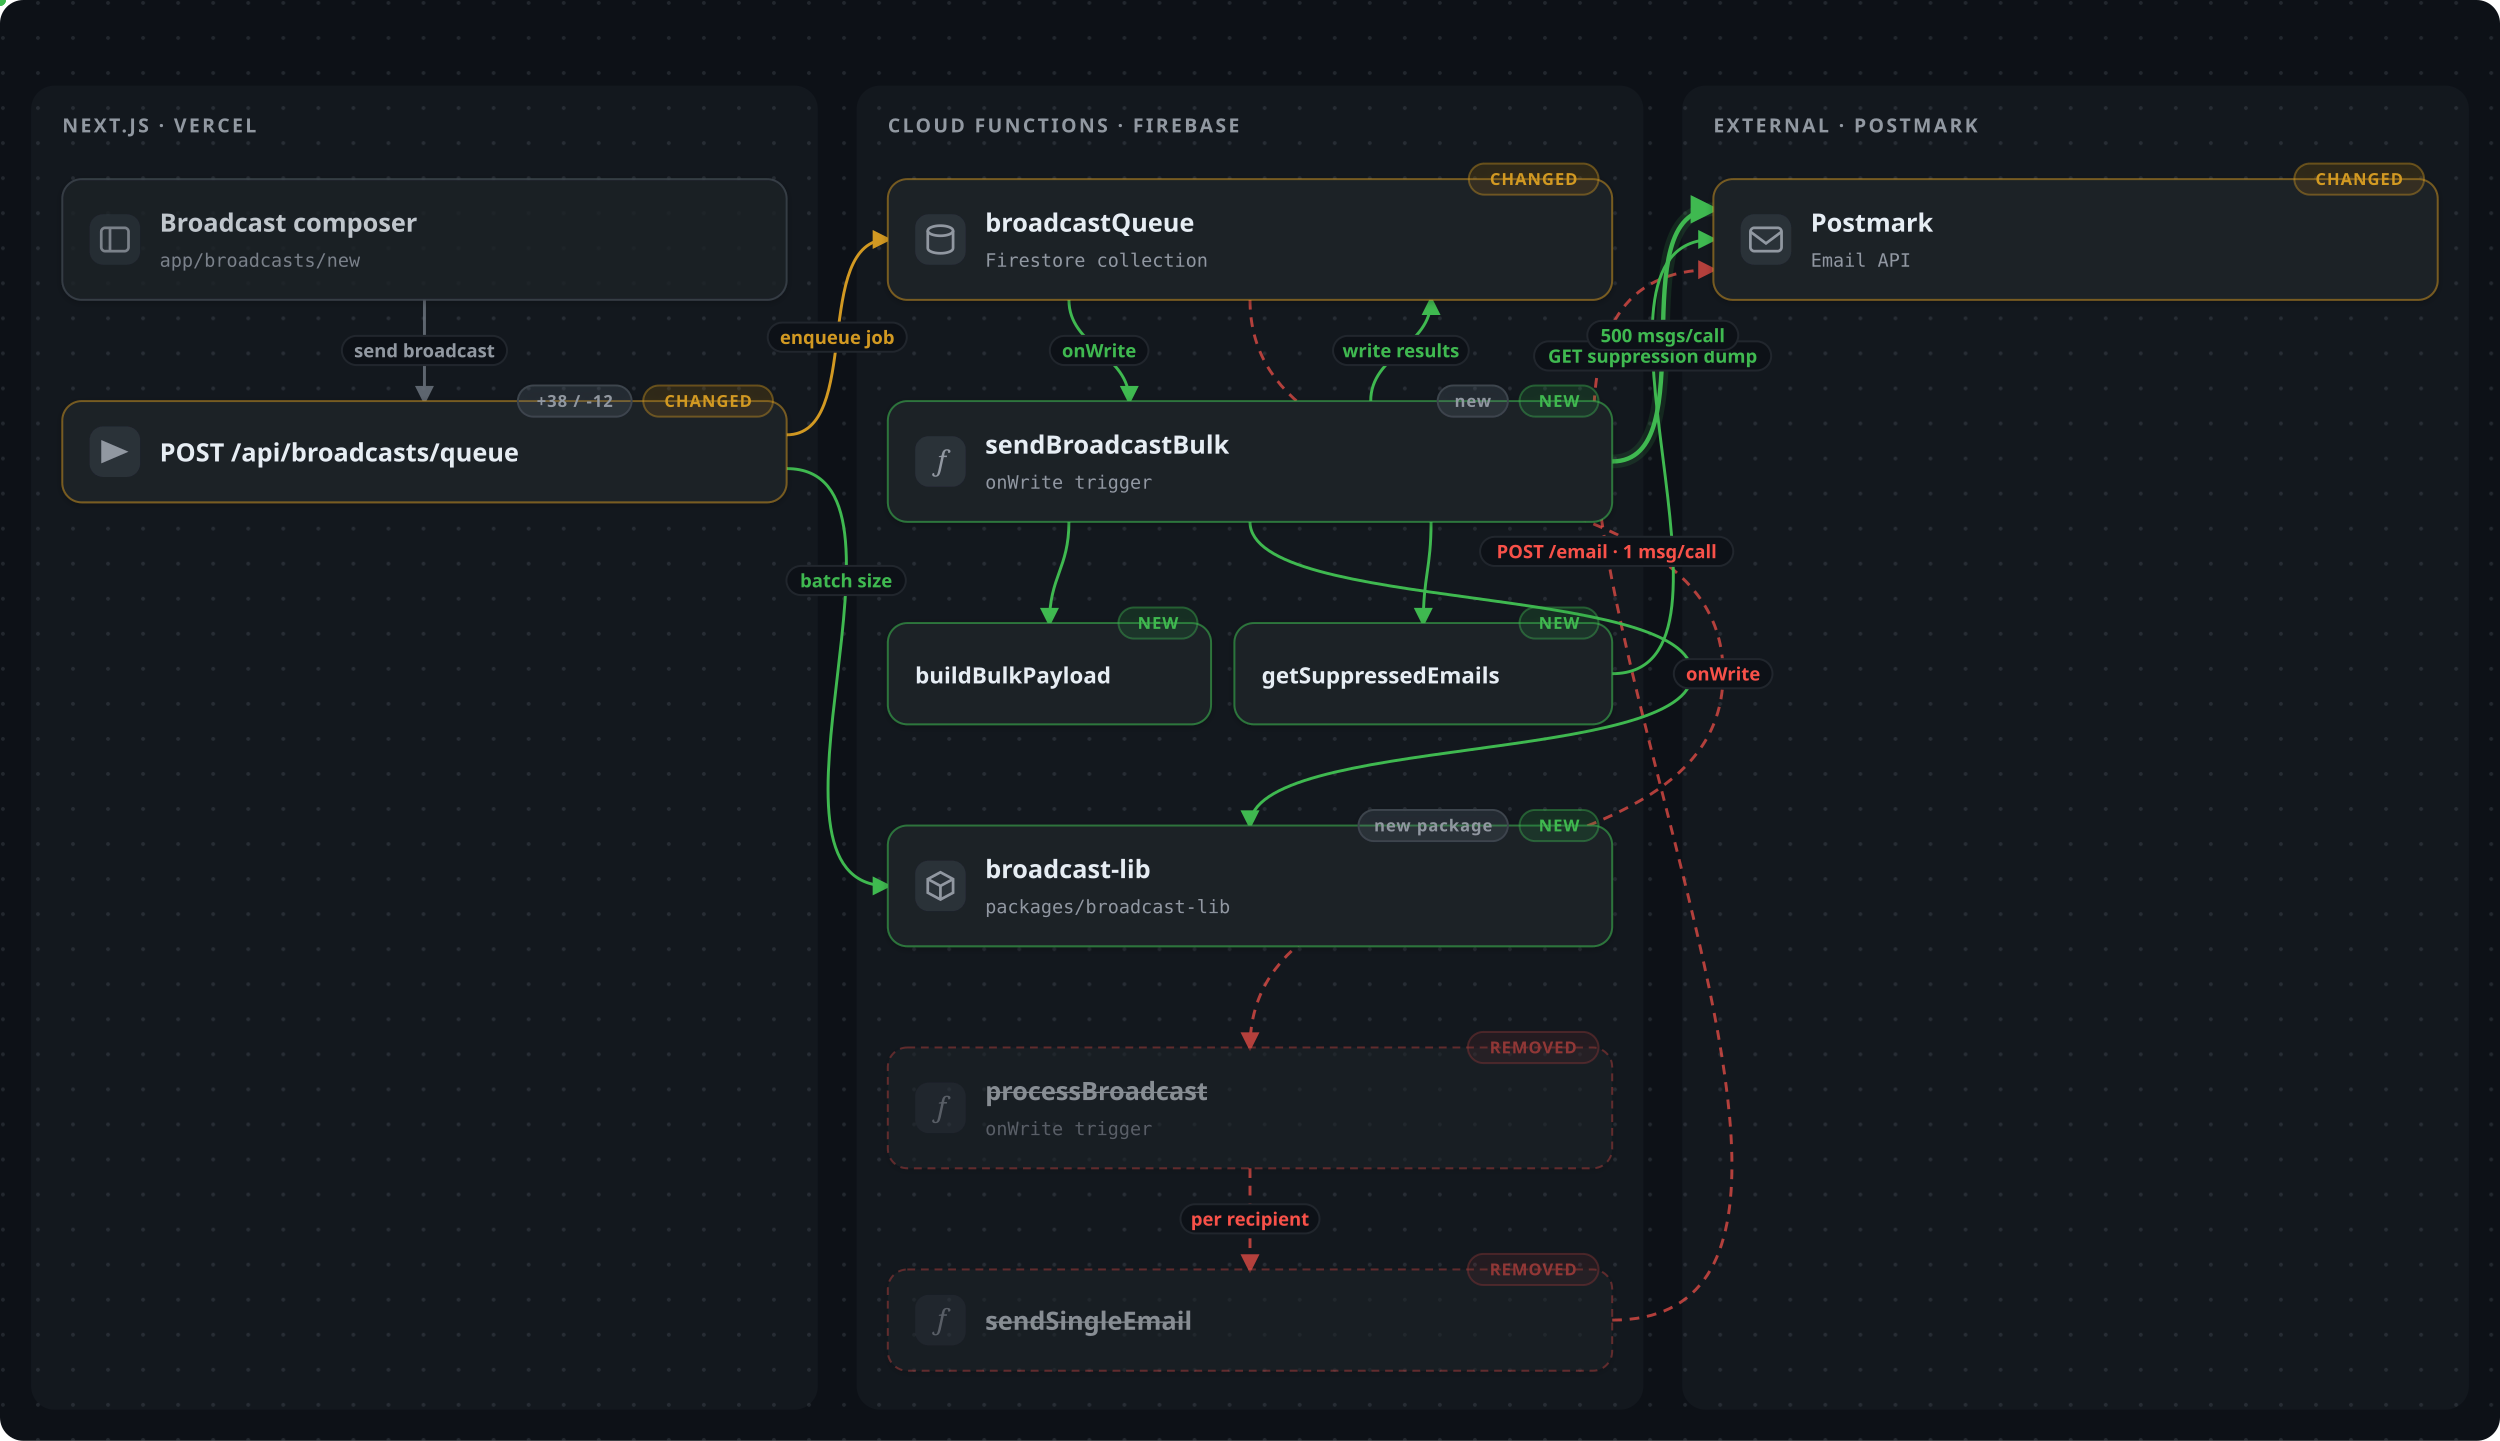
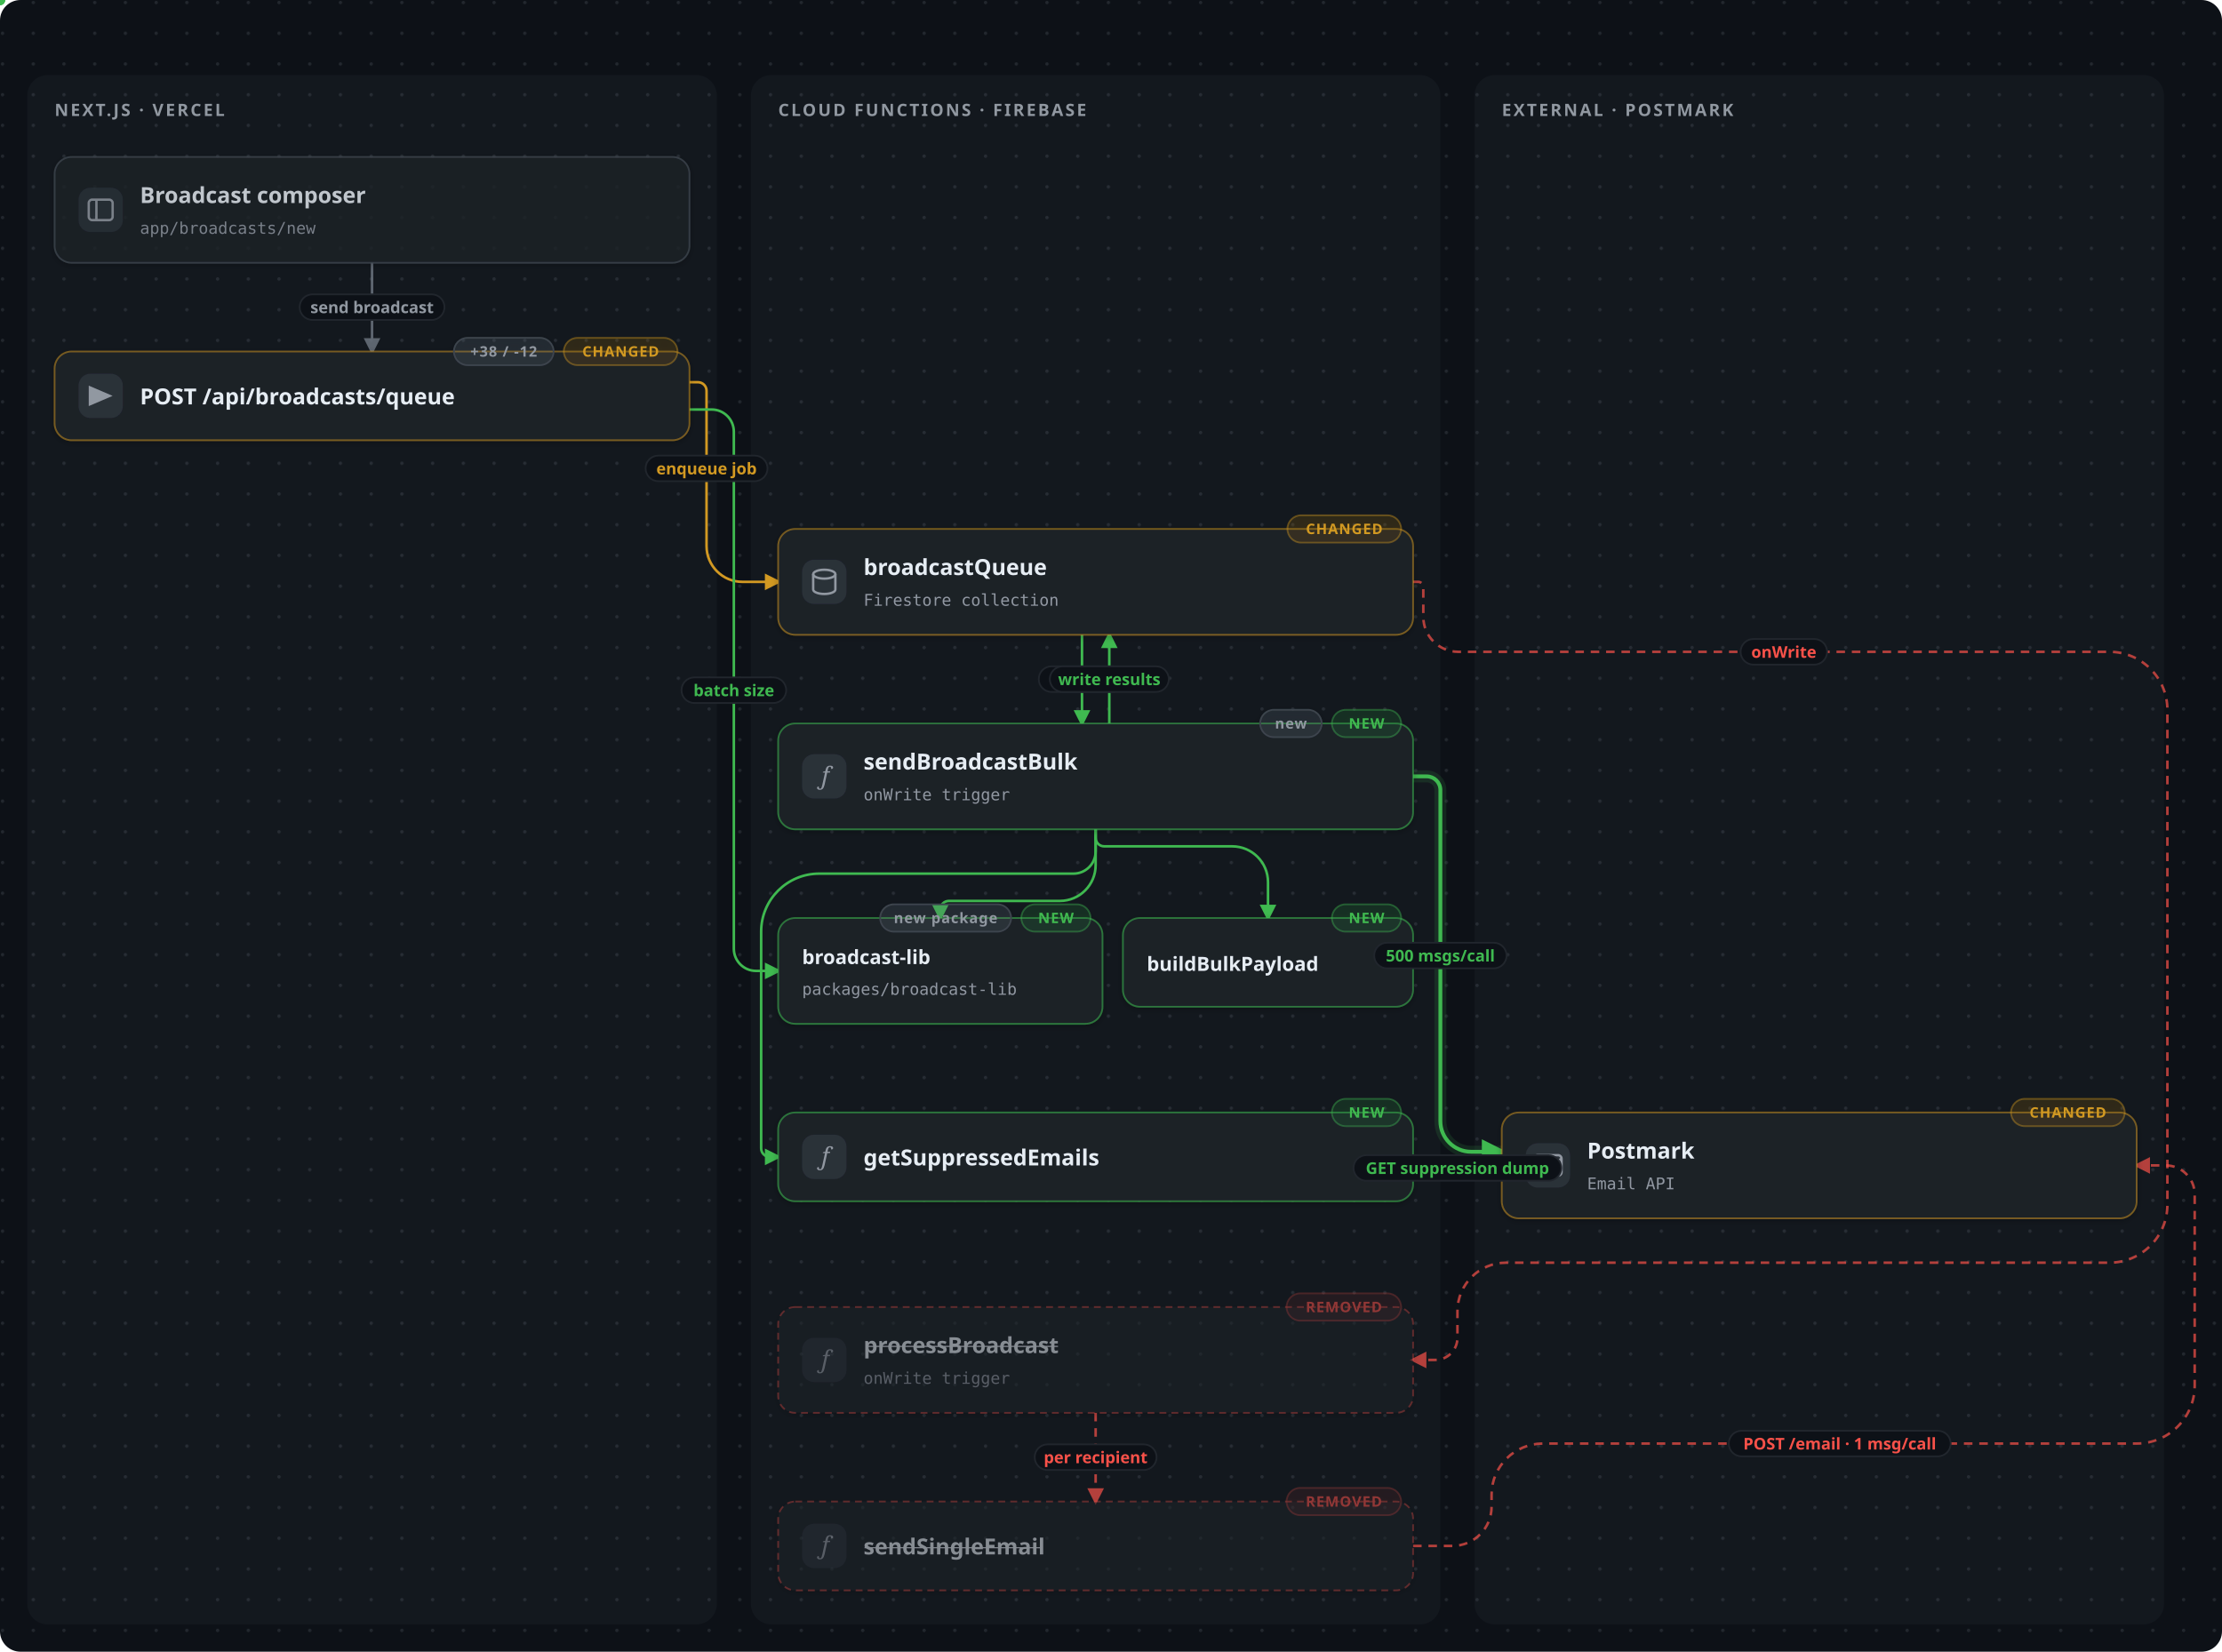
- <svg xmlns="http://www.w3.org/2000/svg" viewBox="0 0 1284 740" width="1284" height="740" role="img" aria-label="Architecture — blast radius">
+ <svg xmlns="http://www.w3.org/2000/svg" viewBox="0 0 1302 968" width="1302" height="968" role="img" aria-label="Architecture — blast radius">
  <style>text{font-family:-apple-system, BlinkMacSystemFont, "Segoe UI", "Noto Sans", Helvetica, Arial, sans-serif}.lanebox{fill:rgba(110,118,129,.07)}.lanelabel{font-size:10px;font-weight:700;letter-spacing:.12em;fill:#9198a1}.card{fill:#1c2128;stroke:#3d444d;stroke-width:1}.card-added{stroke:#3fb950;stroke-opacity:.55}.card-modified{stroke:#d29922;stroke-opacity:.5}.ghost{opacity:.55}.ghost .card{stroke:#f85149;stroke-dasharray:4 3;stroke-opacity:.6}.context{opacity:.82}.ntitle{font-weight:600;fill:#e6edf3}.strike{text-decoration:line-through}.nsub{font-size:9.5px;fill:#9198a1;font-family:ui-monospace, SFMono-Regular, "SF Mono", Menlo, Consolas, monospace}.chip{fill:rgba(110,118,129,.18)}.glyph{fill:#9198a1}.glyph-stroke{stroke:#9198a1;stroke-width:1.4;fill:none}.bdg text{font-size:8.5px;font-weight:700;letter-spacing:.06em}.bdg rect{stroke-width:1}.bdg-added rect{fill:rgba(46,160,67,.15);stroke:rgba(63,185,80,.4)}.bdg-added text{fill:#3fb950}.bdg-modified rect{fill:rgba(187,128,9,.15);stroke:rgba(210,153,34,.4)}.bdg-modified text{fill:#d29922}.bdg-removed rect{fill:rgba(248,81,73,.12);stroke:rgba(248,81,73,.4)}.bdg-removed text{fill:#f85149}.bdg-neutral rect{fill:rgba(110,118,129,.18);stroke:#3d444d}.bdg-neutral text{fill:#9198a1}.edge{fill:none;stroke-width:1.5}.edge-added{stroke:#3fb950}.edge-modified{stroke:#d29922}.edge-removed{stroke:#f85149;stroke-dasharray:5 4;opacity:.7}.edge-neutral{stroke:#6e7681}.hero{stroke-width:2.25}.faded{opacity:.45}.glow{fill:none;stroke-width:7;opacity:.14}.msg-self{font-size:11px;fill:#e6edf3}.lpill{fill:#0d1117;stroke:#21262d;stroke-width:1}.ltext{font-size:9.5px;font-weight:600;fill:#9198a1}.ltext-added{fill:#3fb950}.ltext-modified{fill:#d29922}.ltext-removed{fill:#f85149}.cardsh{filter:drop-shadow(0 1px 2px rgba(0,0,0,.28))}.pcard{fill:#1c2128;stroke:#3d444d;stroke-width:1}.ptitle{font-size:12px;font-weight:600;fill:#e6edf3;text-anchor:middle}.lifeline{stroke:#30363d;stroke-width:1;stroke-dasharray:3 4}.actbar{fill:rgba(46,160,67,.15);stroke:rgba(63,185,80,.4)}.msg{fill:none;stroke-width:1.4}.msg-return{stroke-dasharray:4 3;opacity:.8}.msg-label{font-size:11px;fill:#e6edf3;text-anchor:middle}.msg-strong{stroke-width:2}</style>
  <defs>
    <pattern id="dots" width="18" height="18" patternUnits="userSpaceOnUse">
      <circle cx="1.5" cy="1.5" r="1" fill="rgba(110,118,129,.22)" />
    </pattern>
    <marker id="mk-added" viewBox="0 0 10 10" refX="8" refY="5" markerWidth="6.5" markerHeight="6.5" orient="auto-start-reverse">
      <path d="M0,0 L10,5 L0,10 z" fill="#3fb950" />
    </marker>
    <marker id="mk-modified" viewBox="0 0 10 10" refX="8" refY="5" markerWidth="6.5" markerHeight="6.5" orient="auto-start-reverse">
      <path d="M0,0 L10,5 L0,10 z" fill="#d29922" />
    </marker>
    <marker id="mk-removed" viewBox="0 0 10 10" refX="8" refY="5" markerWidth="6.5" markerHeight="6.5" orient="auto-start-reverse">
      <path d="M0,0 L10,5 L0,10 z" fill="#f85149" />
    </marker>
    <marker id="mk-neutral" viewBox="0 0 10 10" refX="8" refY="5" markerWidth="6.5" markerHeight="6.5" orient="auto-start-reverse">
      <path d="M0,0 L10,5 L0,10 z" fill="#6e7681" />
    </marker>
  </defs>
-   <rect x="0" y="0" width="1284" height="740" rx="12" fill="#0d1117" />
-   <rect x="0" y="0" width="1284" height="740" rx="12" fill="url(#dots)" />
-   <g>
-     <rect class="lanebox" x="16" y="44" width="404" height="680" rx="12" />
+   <rect x="0" y="0" width="1302" height="968" rx="12" fill="#0d1117" />
+   <rect x="0" y="0" width="1302" height="968" rx="12" fill="url(#dots)" />
+   <g>
+     <rect class="lanebox" x="16" y="44" width="404" height="908" rx="12" />
    <text class="lanelabel" x="32" y="68">NEXT.JS · VERCEL</text>
-     <rect class="lanebox" x="440" y="44" width="404" height="680" rx="12" />
+     <rect class="lanebox" x="440" y="44" width="404" height="908" rx="12" />
    <text class="lanelabel" x="456" y="68">CLOUD FUNCTIONS · FIREBASE</text>
-     <rect class="lanebox" x="864" y="44" width="404" height="680" rx="12" />
+     <rect class="lanebox" x="864" y="44" width="404" height="908" rx="12" />
    <text class="lanelabel" x="880" y="68">EXTERNAL · POSTMARK</text>
  </g>
  <g>
    <path class="edge edge-neutral context" d="M218,154 L218,206" marker-end="url(#mk-neutral)" />
-     <path class="edge edge-modified" d="M404,223.33 C443.55,223.33 416.45,123 456,123" marker-end="url(#mk-modified)" />
-     <path class="edge edge-added" d="M404,240.67 C481.19,240.67 378.81,455 456,455" marker-end="url(#mk-added)" />
-     <path class="edge edge-added" d="M549,154 C549,178 580,182 580,206" marker-end="url(#mk-added)" />
-     <path class="edge edge-removed" d="M642,154 C642,269.2 885,230.8 885,346 C885,461.2 642,422.8 642,538" marker-end="url(#mk-removed)" />
-     <path class="edge edge-removed" d="M642,600 L642,652" marker-end="url(#mk-removed)" />
-     <path class="edge edge-removed" d="M828,678 C1017.7,678 690.3,138.5 880,138.5" marker-end="url(#mk-removed)" />
-     <path class="edge edge-added" d="M549,268 C549,292 539,296 539,320" marker-end="url(#mk-added)" />
-     <path class="edge edge-added" d="M735,268 C735,292 731,296 731,320" marker-end="url(#mk-added)" />
-     <path class="edge edge-added" d="M642,268 C642,314.8 869,299.2 869,346 C869,392.8 642,377.2 642,424" marker-end="url(#mk-added)" />
-     <path class="edge edge-added" d="M828,346 C908.14,346 799.86,123 880,123" marker-end="url(#mk-added)" />
+     <path class="edge edge-modified" d="M404,224 L409,224 C411.76,224 414,226.24 414,229 L414,320 C414,331.6 423.4,341 435,341 L456,341" marker-end="url(#mk-modified)" />
+     <path class="edge edge-added" d="M404,240 L417,240 C424.18,240 430,245.82 430,253 L430,556 C430,563.18 435.82,569 443,569 L456,569" marker-end="url(#mk-added)" />
+     <path class="edge edge-added" d="M634,372 L634,424" marker-end="url(#mk-added)" />
+     <path class="edge edge-removed" d="M828,341 L831,341 C832.66,341 834,342.34 834,344 L834,361.5 C834,372.82 843.18,382 854.5,382 L1236,382 C1254.78,382 1270,397.22 1270,416 L1270,706 C1270,724.78 1254.78,740 1236,740 L882.5,740 C866.76,740 854,752.76 854,768.5 L854,784 C854,791.18 848.18,797 841,797 L828,797" marker-end="url(#mk-removed)" />
+     <path class="edge edge-removed" d="M642,828 L642,880" marker-end="url(#mk-removed)" />
+     <path class="edge edge-removed" d="M828,906 L851,906 C863.7,906 874,895.7 874,883 L874,876 C874,859.43 887.43,846 904,846 L1252,846 C1270.78,846 1286,830.78 1286,812 L1286,700 C1286,690.61 1278.39,683 1269,683 L1252,683" marker-end="url(#mk-removed)" />
+     <path class="edge edge-added" d="M642,486 L642,491 C642,493.76 644.24,496 647,496 L722,496 C733.6,496 743,505.4 743,517 L743,538" marker-end="url(#mk-added)" />
+     <path class="edge edge-added" d="M642,486 L642,499 C642,506.18 636.18,512 629,512 L480,512 C461.22,512 446,527.22 446,546 L446,673 C446,675.76 448.24,678 451,678 L456,678" marker-end="url(#mk-added)" />
+     <path class="edge edge-added" d="M642,486 L642,507 C642,518.6 632.6,528 621,528 L556,528 C553.24,528 551,530.24 551,533 L551,538" marker-end="url(#mk-added)" />
+     <path class="edge edge-added" d="M828,684.5 L880,684.5" marker-end="url(#mk-added)" />
    <circle r="2.6" fill="#3fb950">
-       <animateMotion dur="1.6s" repeatCount="indefinite" path="M828,346 C908.14,346 799.86,123 880,123" />
-     </circle>
-     <path class="glow" stroke="#3fb950" d="M828,237 C876.84,237 831.16,107.5 880,107.5" />
-     <path class="edge edge-added hero" d="M828,237 C876.84,237 831.16,107.5 880,107.5" marker-end="url(#mk-added)" />
+       <animateMotion dur="1.6s" repeatCount="indefinite" path="M828,684.5 L880,684.5" />
+     </circle>
+     <path class="glow" stroke="#3fb950" d="M828,455 L836,455 C840.42,455 844,458.58 844,463 L844,657 C844,666.94 852.06,675 862,675 L880,675" />
+     <path class="edge edge-added hero" d="M828,455 L836,455 C840.42,455 844,458.58 844,463 L844,657 C844,666.94 852.06,675 862,675 L880,675" marker-end="url(#mk-added)" />
    <circle r="3" fill="#3fb950">
-       <animateMotion dur="2.1s" repeatCount="indefinite" path="M828,237 C876.84,237 831.16,107.5 880,107.5" />
+       <animateMotion dur="2.1s" repeatCount="indefinite" path="M828,455 L836,455 C840.42,455 844,458.58 844,463 L844,657 C844,666.94 852.06,675 862,675 L880,675" />
    </circle>
    <circle r="3" fill="#3fb950">
-       <animateMotion dur="2.1s" begin="0.7s" repeatCount="indefinite" path="M828,237 C876.84,237 831.16,107.5 880,107.5" />
+       <animateMotion dur="2.1s" begin="0.7s" repeatCount="indefinite" path="M828,455 L836,455 C840.42,455 844,458.58 844,463 L844,657 C844,666.94 852.06,675 862,675 L880,675" />
    </circle>
    <circle r="3" fill="#3fb950">
-       <animateMotion dur="2.1s" begin="1.4s" repeatCount="indefinite" path="M828,237 C876.84,237 831.16,107.5 880,107.5" />
-     </circle>
-     <path class="edge edge-added" d="M704,206 C704,182 735,178 735,154" marker-end="url(#mk-added)" />
+       <animateMotion dur="2.1s" begin="1.4s" repeatCount="indefinite" path="M828,455 L836,455 C840.42,455 844,458.58 844,463 L844,657 C844,666.94 852.06,675 862,675 L880,675" />
+     </circle>
+     <path class="edge edge-added" d="M650,424 L650,372" marker-end="url(#mk-added)" />
  </g>
  <g>
    <g class="cardsh context">
      <rect class="card" x="32" y="92" width="372" height="62" rx="10" />
      <rect class="chip" x="46" y="110" width="26" height="26" rx="7" />
      <g>
        <rect class="glyph-stroke" x="52" y="117" width="14" height="12" rx="2" />
        <path class="glyph-stroke" d="M56.5,117 v12" />
      </g>
      <text class="ntitle" x="82" y="119" font-size="13">Broadcast composer</text>
      <text class="nsub" x="82" y="137">app/broadcasts/new</text>
    </g>
    <g class="cardsh">
      <rect class="card card-modified" x="32" y="206" width="372" height="52" rx="10" />
      <rect class="chip" x="46" y="219" width="26" height="26" rx="7" />
      <g>
        <path class="glyph" d="M52,226 L66,232 L52,238 Z" />
      </g>
      <text class="ntitle" x="82" y="237" font-size="13">POST /api/broadcasts/queue</text>
      <g class="bdg bdg-neutral">
        <rect x="265.98" y="198" width="58.4" height="16" rx="8" />
        <text x="295.18" y="209" text-anchor="middle">+38 / -12</text>
      </g>
      <g class="bdg bdg-modified">
        <rect x="330.38" y="198" width="66.62" height="16" rx="8" />
        <text x="363.69" y="209" text-anchor="middle">CHANGED</text>
      </g>
    </g>
    <g class="cardsh">
-       <rect class="card card-modified" x="456" y="92" width="372" height="62" rx="10" />
-       <rect class="chip" x="470" y="110" width="26" height="26" rx="7" />
-       <g>
-         <ellipse class="glyph-stroke" cx="483" cy="118.5" rx="6.5" ry="2.6" />
-         <path class="glyph-stroke" d="M476.5,118.5 v9 a6.5,2.6 0 0 0 13 0 v-9" />
-       </g>
-       <text class="ntitle" x="506" y="119" font-size="13">broadcastQueue</text>
-       <text class="nsub" x="506" y="137">Firestore collection</text>
+       <rect class="card card-modified" x="456" y="310" width="372" height="62" rx="10" />
+       <rect class="chip" x="470" y="328" width="26" height="26" rx="7" />
+       <g>
+         <ellipse class="glyph-stroke" cx="483" cy="336.5" rx="6.5" ry="2.6" />
+         <path class="glyph-stroke" d="M476.5,336.5 v9 a6.5,2.6 0 0 0 13 0 v-9" />
+       </g>
+       <text class="ntitle" x="506" y="337" font-size="13">broadcastQueue</text>
+       <text class="nsub" x="506" y="355">Firestore collection</text>
      <g class="bdg bdg-modified">
-         <rect x="754.38" y="84" width="66.62" height="16" rx="8" />
-         <text x="787.69" y="95" text-anchor="middle">CHANGED</text>
-       </g>
-     </g>
-     <g class="cardsh">
-       <rect class="card card-added" x="456" y="206" width="372" height="62" rx="10" />
-       <rect class="chip" x="470" y="224" width="26" height="26" rx="7" />
-       <g>
-         <text class="glyph" x="483" y="241.5" text-anchor="middle" style="font-size:14px;font-style:italic;font-family:Georgia,serif">ƒ</text>
-       </g>
-       <text class="ntitle" x="506" y="233" font-size="13">sendBroadcastBulk</text>
-       <text class="nsub" x="506" y="251">onWrite trigger</text>
-       <g class="bdg bdg-neutral">
-         <rect x="738.4" y="198" width="36.05" height="16" rx="8" />
-         <text x="756.43" y="209" text-anchor="middle">new</text>
-       </g>
-       <g class="bdg bdg-added">
-         <rect x="780.45" y="198" width="40.55" height="16" rx="8" />
-         <text x="800.72" y="209" text-anchor="middle">NEW</text>
-       </g>
-     </g>
-     <g class="cardsh">
-       <rect class="card card-added" x="456" y="320" width="166" height="52" rx="10" />
-       <text class="ntitle" x="470" y="351" font-size="11.5">buildBulkPayload</text>
-       <g class="bdg bdg-added">
-         <rect x="574.45" y="312" width="40.55" height="16" rx="8" />
-         <text x="594.73" y="323" text-anchor="middle">NEW</text>
-       </g>
-     </g>
-     <g class="cardsh">
-       <rect class="card card-added" x="634" y="320" width="194" height="52" rx="10" />
-       <text class="ntitle" x="648" y="351" font-size="11.5">getSuppressedEmails</text>
-       <g class="bdg bdg-added">
-         <rect x="780.45" y="312" width="40.55" height="16" rx="8" />
-         <text x="800.73" y="323" text-anchor="middle">NEW</text>
+         <rect x="754.38" y="302" width="66.62" height="16" rx="8" />
+         <text x="787.69" y="313" text-anchor="middle">CHANGED</text>
      </g>
    </g>
    <g class="cardsh">
      <rect class="card card-added" x="456" y="424" width="372" height="62" rx="10" />
      <rect class="chip" x="470" y="442" width="26" height="26" rx="7" />
      <g>
-         <path class="glyph-stroke" d="M483,448 l6.5,3.5 v7 l-6.5,3.5 l-6.5,-3.5 v-7 Z" />
-         <path class="glyph-stroke" d="M476.5,451.5 l6.5,3.5 l6.5,-3.5" />
-         <path class="glyph-stroke" d="M483,455 v7" />
-       </g>
-       <text class="ntitle" x="506" y="451" font-size="13">broadcast-lib</text>
-       <text class="nsub" x="506" y="469">packages/broadcast-lib</text>
+         <text class="glyph" x="483" y="459.5" text-anchor="middle" style="font-size:14px;font-style:italic;font-family:Georgia,serif">ƒ</text>
+       </g>
+       <text class="ntitle" x="506" y="451" font-size="13">sendBroadcastBulk</text>
+       <text class="nsub" x="506" y="469">onWrite trigger</text>
      <g class="bdg bdg-neutral">
-         <rect x="697.75" y="416" width="76.7" height="16" rx="8" />
-         <text x="736.1" y="427" text-anchor="middle">new package</text>
+         <rect x="738.4" y="416" width="36.05" height="16" rx="8" />
+         <text x="756.43" y="427" text-anchor="middle">new</text>
      </g>
      <g class="bdg bdg-added">
        <rect x="780.45" y="416" width="40.55" height="16" rx="8" />
-         <text x="800.73" y="427" text-anchor="middle">NEW</text>
+         <text x="800.72" y="427" text-anchor="middle">NEW</text>
+       </g>
+     </g>
+     <g class="cardsh">
+       <rect class="card card-added" x="456" y="538" width="190" height="62" rx="10" />
+       <text class="ntitle" x="470" y="565" font-size="11.5">broadcast-lib</text>
+       <text class="nsub" x="470" y="583">packages/broadcast-lib</text>
+       <g class="bdg bdg-neutral">
+         <rect x="515.75" y="530" width="76.7" height="16" rx="8" />
+         <text x="554.1" y="541" text-anchor="middle">new package</text>
+       </g>
+       <g class="bdg bdg-added">
+         <rect x="598.45" y="530" width="40.55" height="16" rx="8" />
+         <text x="618.73" y="541" text-anchor="middle">NEW</text>
+       </g>
+     </g>
+     <g class="cardsh">
+       <rect class="card card-added" x="658" y="538" width="170" height="52" rx="10" />
+       <text class="ntitle" x="672" y="569" font-size="11.5">buildBulkPayload</text>
+       <g class="bdg bdg-added">
+         <rect x="780.45" y="530" width="40.55" height="16" rx="8" />
+         <text x="800.73" y="541" text-anchor="middle">NEW</text>
+       </g>
+     </g>
+     <g class="cardsh">
+       <rect class="card card-added" x="456" y="652" width="372" height="52" rx="10" />
+       <rect class="chip" x="470" y="665" width="26" height="26" rx="7" />
+       <g>
+         <text class="glyph" x="483" y="682.5" text-anchor="middle" style="font-size:14px;font-style:italic;font-family:Georgia,serif">ƒ</text>
+       </g>
+       <text class="ntitle" x="506" y="683" font-size="13">getSuppressedEmails</text>
+       <g class="bdg bdg-added">
+         <rect x="780.45" y="644" width="40.55" height="16" rx="8" />
+         <text x="800.73" y="655" text-anchor="middle">NEW</text>
      </g>
    </g>
    <g class="cardsh ghost">
-       <rect class="card" x="456" y="538" width="372" height="62" rx="10" />
-       <rect class="chip" x="470" y="556" width="26" height="26" rx="7" />
-       <g>
-         <text class="glyph" x="483" y="573.5" text-anchor="middle" style="font-size:14px;font-style:italic;font-family:Georgia,serif">ƒ</text>
-       </g>
-       <text class="ntitle strike" x="506" y="565" font-size="13">processBroadcast</text>
-       <text class="nsub" x="506" y="583">onWrite trigger</text>
+       <rect class="card" x="456" y="766" width="372" height="62" rx="10" />
+       <rect class="chip" x="470" y="784" width="26" height="26" rx="7" />
+       <g>
+         <text class="glyph" x="483" y="801.5" text-anchor="middle" style="font-size:14px;font-style:italic;font-family:Georgia,serif">ƒ</text>
+       </g>
+       <text class="ntitle strike" x="506" y="793" font-size="13">processBroadcast</text>
+       <text class="nsub" x="506" y="811">onWrite trigger</text>
      <g class="bdg bdg-removed">
-         <rect x="753.88" y="530" width="67.12" height="16" rx="8" />
-         <text x="787.44" y="541" text-anchor="middle">REMOVED</text>
+         <rect x="753.88" y="758" width="67.12" height="16" rx="8" />
+         <text x="787.44" y="769" text-anchor="middle">REMOVED</text>
      </g>
    </g>
    <g class="cardsh ghost">
-       <rect class="card" x="456" y="652" width="372" height="52" rx="10" />
-       <rect class="chip" x="470" y="665" width="26" height="26" rx="7" />
-       <g>
-         <text class="glyph" x="483" y="682.5" text-anchor="middle" style="font-size:14px;font-style:italic;font-family:Georgia,serif">ƒ</text>
-       </g>
-       <text class="ntitle strike" x="506" y="683" font-size="13">sendSingleEmail</text>
+       <rect class="card" x="456" y="880" width="372" height="52" rx="10" />
+       <rect class="chip" x="470" y="893" width="26" height="26" rx="7" />
+       <g>
+         <text class="glyph" x="483" y="910.5" text-anchor="middle" style="font-size:14px;font-style:italic;font-family:Georgia,serif">ƒ</text>
+       </g>
+       <text class="ntitle strike" x="506" y="911" font-size="13">sendSingleEmail</text>
      <g class="bdg bdg-removed">
-         <rect x="753.88" y="644" width="67.12" height="16" rx="8" />
-         <text x="787.44" y="655" text-anchor="middle">REMOVED</text>
-       </g>
-     </g>
-     <g class="cardsh">
-       <rect class="card card-modified" x="880" y="92" width="372" height="62" rx="10" />
-       <rect class="chip" x="894" y="110" width="26" height="26" rx="7" />
-       <g>
-         <rect class="glyph-stroke" x="899" y="117" width="16" height="12" rx="2" />
-         <path class="glyph-stroke" d="M899,119 l8,6 8,-6" />
-       </g>
-       <text class="ntitle" x="930" y="119" font-size="13">Postmark</text>
-       <text class="nsub" x="930" y="137">Email API</text>
+         <rect x="753.88" y="872" width="67.12" height="16" rx="8" />
+         <text x="787.44" y="883" text-anchor="middle">REMOVED</text>
+       </g>
+     </g>
+     <g class="cardsh">
+       <rect class="card card-modified" x="880" y="652" width="372" height="62" rx="10" />
+       <rect class="chip" x="894" y="670" width="26" height="26" rx="7" />
+       <g>
+         <rect class="glyph-stroke" x="899" y="677" width="16" height="12" rx="2" />
+         <path class="glyph-stroke" d="M899,679 l8,6 8,-6" />
+       </g>
+       <text class="ntitle" x="930" y="679" font-size="13">Postmark</text>
+       <text class="nsub" x="930" y="697">Email API</text>
      <g class="bdg bdg-modified">
-         <rect x="1178.38" y="84" width="66.62" height="16" rx="8" />
-         <text x="1211.69" y="95" text-anchor="middle">CHANGED</text>
+         <rect x="1178.38" y="644" width="66.62" height="16" rx="8" />
+         <text x="1211.69" y="655" text-anchor="middle">CHANGED</text>
      </g>
    </g>
  </g>
  <g>
    <g>
      <rect class="lpill" x="175.58" y="172.5" width="84.85" height="15" rx="7.5" />
      <text class="ltext" x="218" y="183.5" text-anchor="middle">send broadcast</text>
    </g>
    <g>
-       <rect class="lpill" x="394.29" y="165.67" width="71.43" height="15" rx="7.5" />
-       <text class="ltext ltext-modified" x="430" y="176.67" text-anchor="middle">enqueue job</text>
-     </g>
-     <g>
-       <rect class="lpill" x="403.91" y="290.65" width="61.34" height="15" rx="7.5" />
-       <text class="ltext ltext-added" x="434.58" y="301.65" text-anchor="middle">batch size</text>
-     </g>
-     <g>
-       <rect class="lpill" x="539.16" y="172.5" width="50.69" height="15" rx="7.5" />
-       <text class="ltext ltext-added" x="564.5" y="183.5" text-anchor="middle">onWrite</text>
-     </g>
-     <g>
-       <rect class="lpill" x="859.66" y="338.5" width="50.69" height="15" rx="7.5" />
-       <text class="ltext ltext-removed" x="885" y="349.5" text-anchor="middle">onWrite</text>
-     </g>
-     <g>
-       <rect class="lpill" x="606.29" y="618.5" width="71.41" height="15" rx="7.5" />
-       <text class="ltext ltext-removed" x="642" y="629.5" text-anchor="middle">per recipient</text>
-     </g>
-     <g>
-       <rect class="lpill" x="760.17" y="275.69" width="130.04" height="15" rx="7.5" />
-       <text class="ltext ltext-removed" x="825.19" y="286.69" text-anchor="middle">POST /email · 1 msg/call</text>
-     </g>
-     <g>
-       <rect class="lpill" x="787.9" y="175.31" width="121.78" height="15" rx="7.5" />
-       <text class="ltext ltext-added" x="848.79" y="186.31" text-anchor="middle">GET suppression dump</text>
-     </g>
-     <g>
-       <rect class="lpill" x="815.22" y="164.75" width="77.56" height="15" rx="7.5" />
-       <text class="ltext ltext-added" x="854" y="175.75" text-anchor="middle">500 msgs/call</text>
-     </g>
-     <g>
-       <rect class="lpill" x="684.65" y="172.5" width="69.71" height="15" rx="7.5" />
-       <text class="ltext ltext-added" x="719.5" y="183.5" text-anchor="middle">write results</text>
+       <rect class="lpill" x="378.29" y="267" width="71.43" height="15" rx="7.5" />
+       <text class="ltext ltext-modified" x="414" y="278" text-anchor="middle">enqueue job</text>
+     </g>
+     <g>
+       <rect class="lpill" x="399.33" y="397" width="61.34" height="15" rx="7.5" />
+       <text class="ltext ltext-added" x="430" y="408" text-anchor="middle">batch size</text>
+     </g>
+     <g>
+       <rect class="lpill" x="608.66" y="390.5" width="50.69" height="15" rx="7.5" />
+       <text class="ltext ltext-added" x="634" y="401.5" text-anchor="middle">onWrite</text>
+     </g>
+     <g>
+       <rect class="lpill" x="1019.91" y="374.5" width="50.69" height="15" rx="7.5" />
+       <text class="ltext ltext-removed" x="1045.25" y="385.5" text-anchor="middle">onWrite</text>
+     </g>
+     <g>
+       <rect class="lpill" x="606.29" y="846.5" width="71.41" height="15" rx="7.5" />
+       <text class="ltext ltext-removed" x="642" y="857.5" text-anchor="middle">per recipient</text>
+     </g>
+     <g>
+       <rect class="lpill" x="1012.98" y="838.5" width="130.04" height="15" rx="7.5" />
+       <text class="ltext ltext-removed" x="1078" y="849.5" text-anchor="middle">POST /email · 1 msg/call</text>
+     </g>
+     <g>
+       <rect class="lpill" x="793.11" y="677" width="121.78" height="15" rx="7.5" />
+       <text class="ltext ltext-added" x="854" y="688" text-anchor="middle">GET suppression dump</text>
+     </g>
+     <g>
+       <rect class="lpill" x="805.22" y="552.5" width="77.56" height="15" rx="7.5" />
+       <text class="ltext ltext-added" x="844" y="563.5" text-anchor="middle">500 msgs/call</text>
+     </g>
+     <g>
+       <rect class="lpill" x="615.15" y="390.5" width="69.71" height="15" rx="7.5" />
+       <text class="ltext ltext-added" x="650" y="401.5" text-anchor="middle">write results</text>
    </g>
  </g>
</svg>
